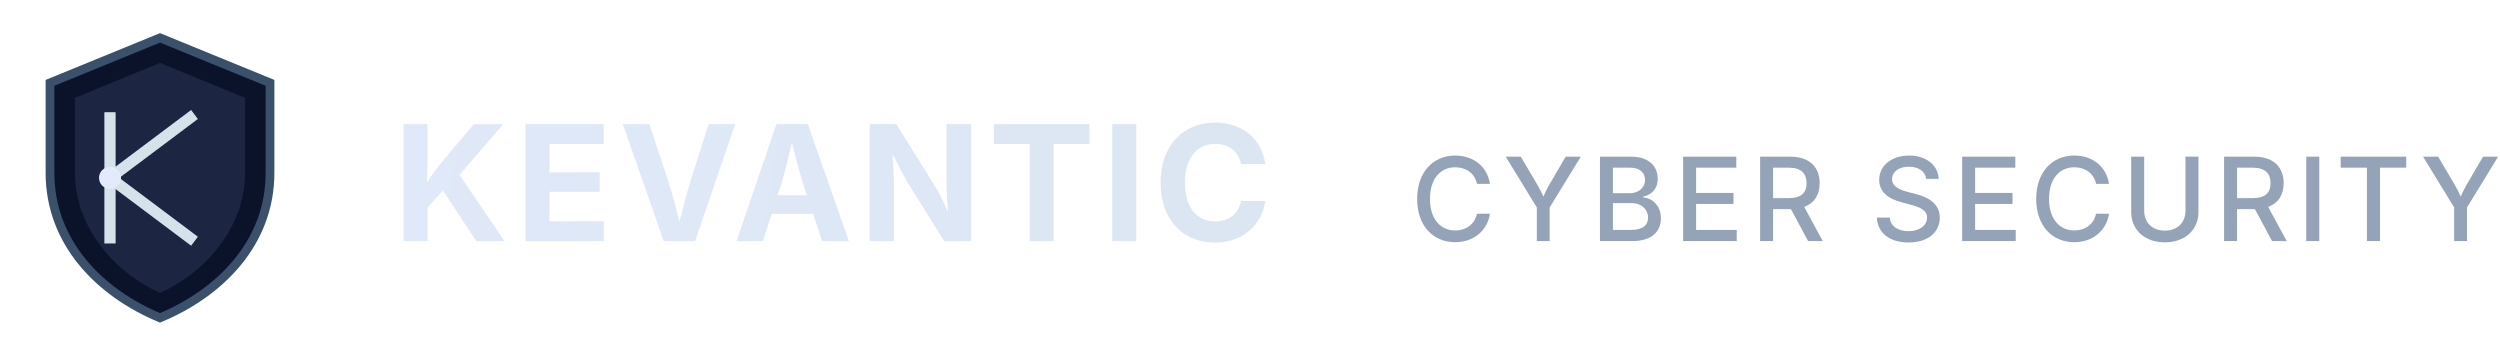
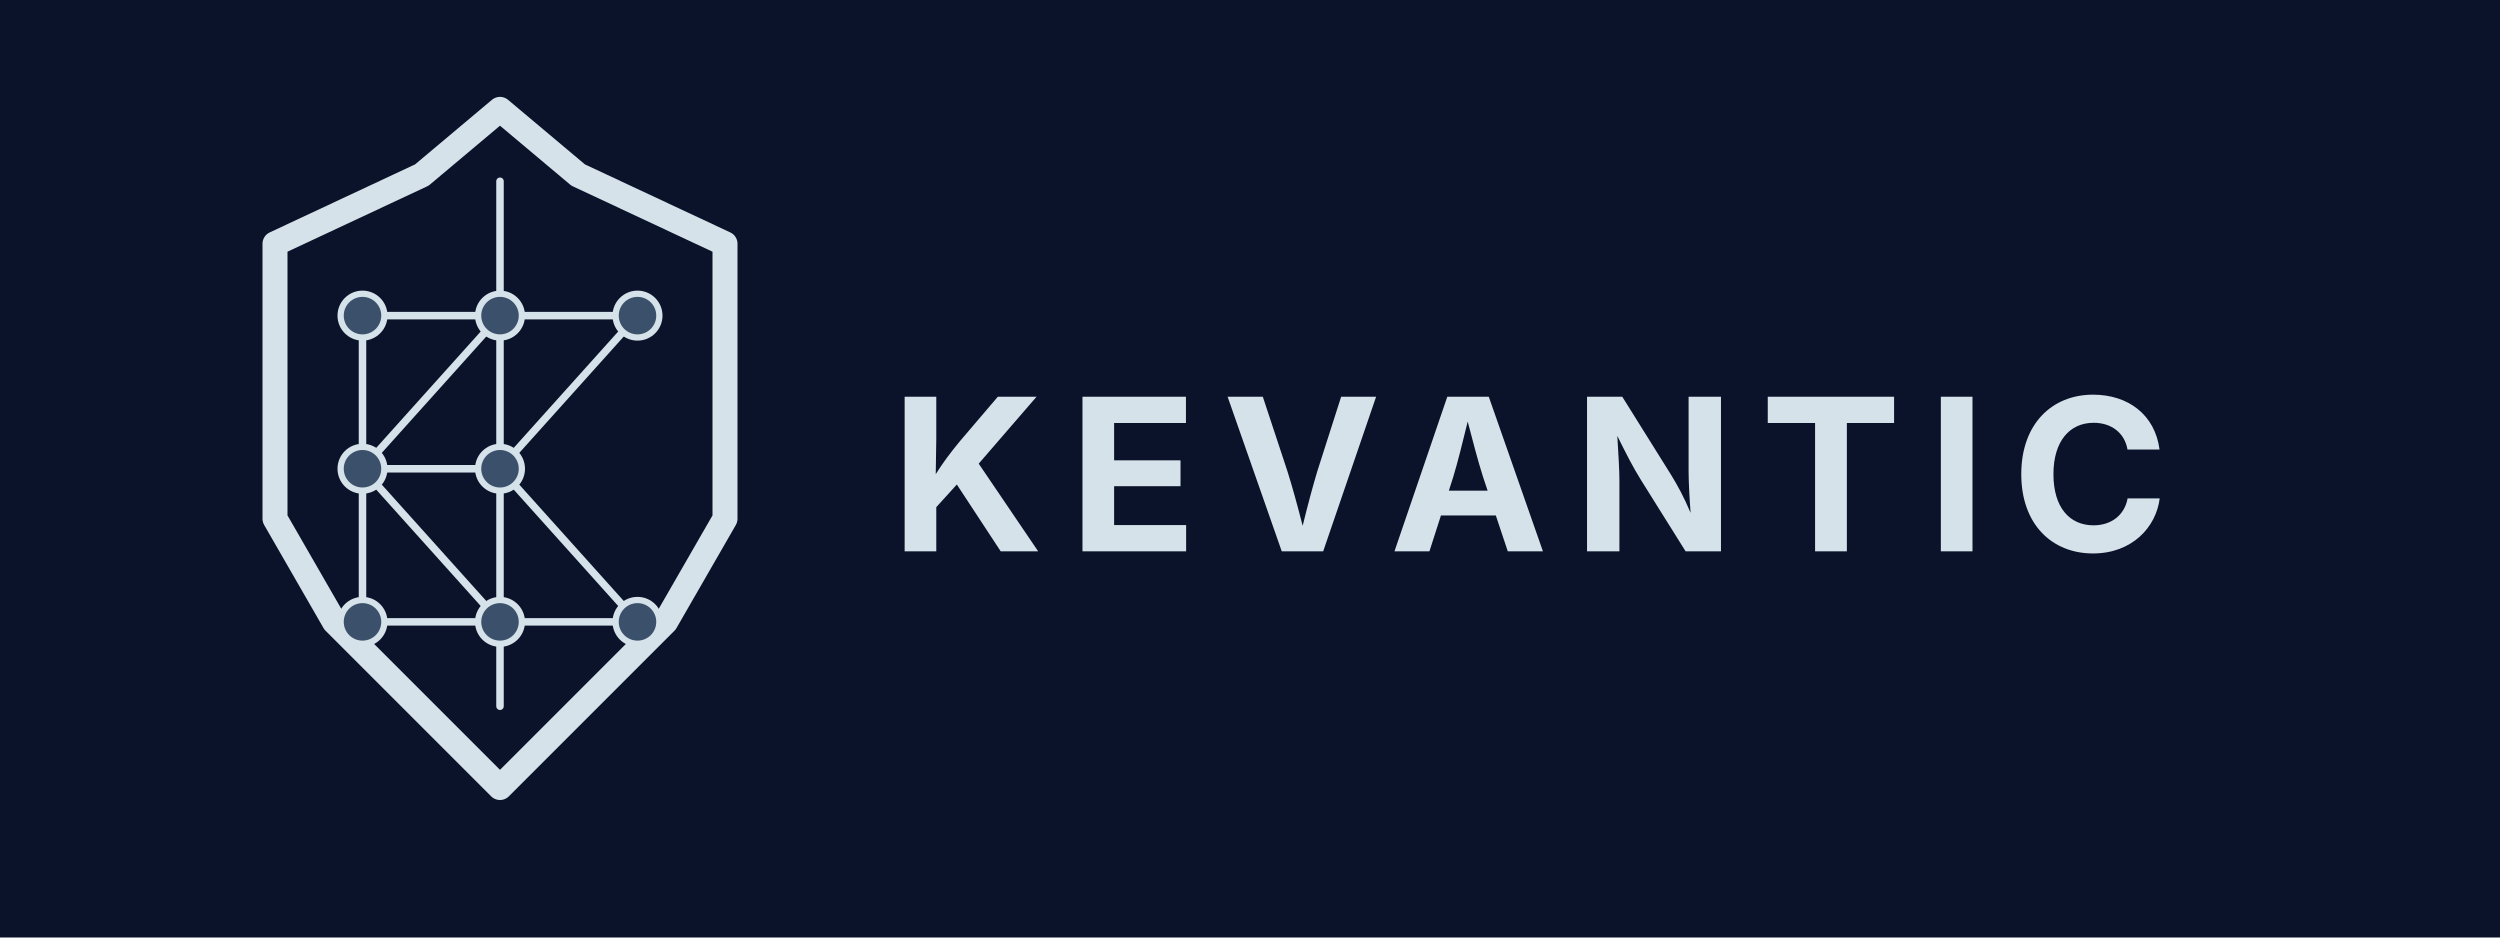
- <svg xmlns="http://www.w3.org/2000/svg" viewBox="0 0 280 40" role="img" aria-label="Kevantic Cyber Security">
+ <svg xmlns="http://www.w3.org/2000/svg" viewBox="0 0 800 300" width="800" height="300" role="img" aria-labelledby="kevanticTitle kevanticDesc">
  <defs>
-     <linearGradient id="kv-word-glow" x1="0" y1="0" x2="280" y2="40" gradientUnits="userSpaceOnUse">
-       <stop offset="0%" stop-color="#E2EAFC" />
-       <stop offset="100%" stop-color="#D6E2E9" />
-     </linearGradient>
+     <style>
+       .shield,
+       .network {
+         fill: none;
+         stroke: #D6E2E9;
+         stroke-linecap: round;
+         stroke-linejoin: round;
+       }
+ 
+       .shield {
+         stroke-width: 8;
+       }
+ 
+       .network {
+         stroke-width: 2.4;
+       }
+ 
+       .node {
+         fill: #3A506B;
+         stroke: #D6E2E9;
+         stroke-width: 2;
+       }
+ 
+       .wordmark {
+         fill: #D6E2E9;
+         font-family: Inter, "JetBrains Mono", "Segoe UI", Arial, sans-serif;
+         font-size: 68px;
+         font-weight: 700;
+         letter-spacing: 8px;
+       }
+     </style>
  </defs>
-   <g transform="translate(0,2) scale(0.56)">
-     <path fill="#0B132B" stroke="#3A506B" stroke-width="1.75" d="M32 4 L54 13 V31 C54 45 44 55 32 60 C20 55 10 45 10 31 V13 Z" />
-     <path fill="#1C2541" d="M32 9 L49 16 V31 C49 42 41 51 32 55 C23 51 15 42 15 31 V16 Z" />
-     <path fill="none" stroke="#D6E2E9" stroke-width="2.25" stroke-linecap="square" d="M22 44 V20 M22 32 L38 20 M22 32 L38 44" />
-     <circle cx="22" cy="32" r="2.2" fill="#E2EAFC" />
+   <rect width="800" height="300" fill="#0B132B" />
+   <g id="kevantic-shield">
+     <path class="shield" d="         M160 35         L185 56         L232 78         V166         L213 199         L160 252         L107 199         L88 166         V78         L135 56         Z       " />
+     <g class="network">
+       <line x1="160" y1="58" x2="160" y2="226" />
+       <line x1="116" y1="101" x2="116" y2="199" />
+       <line x1="116" y1="101" x2="204" y2="101" />
+       <line x1="116" y1="150" x2="160" y2="150" />
+       <line x1="116" y1="199" x2="204" y2="199" />
+       <line x1="116" y1="150" x2="160" y2="101" />
+       <line x1="160" y1="150" x2="204" y2="101" />
+       <line x1="116" y1="150" x2="160" y2="199" />
+       <line x1="160" y1="150" x2="204" y2="199" />
+     </g>
+     <g id="network-nodes">
+       <circle class="node" cx="116" cy="101" r="7" />
+       <circle class="node" cx="160" cy="101" r="7" />
+       <circle class="node" cx="204" cy="101" r="7" />
+       <circle class="node" cx="116" cy="150" r="7" />
+       <circle class="node" cx="160" cy="150" r="7" />
+       <circle class="node" cx="116" cy="199" r="7" />
+       <circle class="node" cx="160" cy="199" r="7" />
+       <circle class="node" cx="204" cy="199" r="7" />
+     </g>
  </g>
-   <text x="44" y="27" fill="url(#kv-word-glow)" font-family="Inter, system-ui, sans-serif" font-size="18" font-weight="700" letter-spacing="0.04em">KEVANTIC</text>
-   <text x="158" y="27" fill="#94a3b8" font-family="Inter, system-ui, sans-serif" font-size="13" font-weight="500" letter-spacing="0.06em">CYBER SECURITY</text>
+   <text class="wordmark" x="285" y="151" dominant-baseline="middle">KEVANTIC</text>
</svg>
